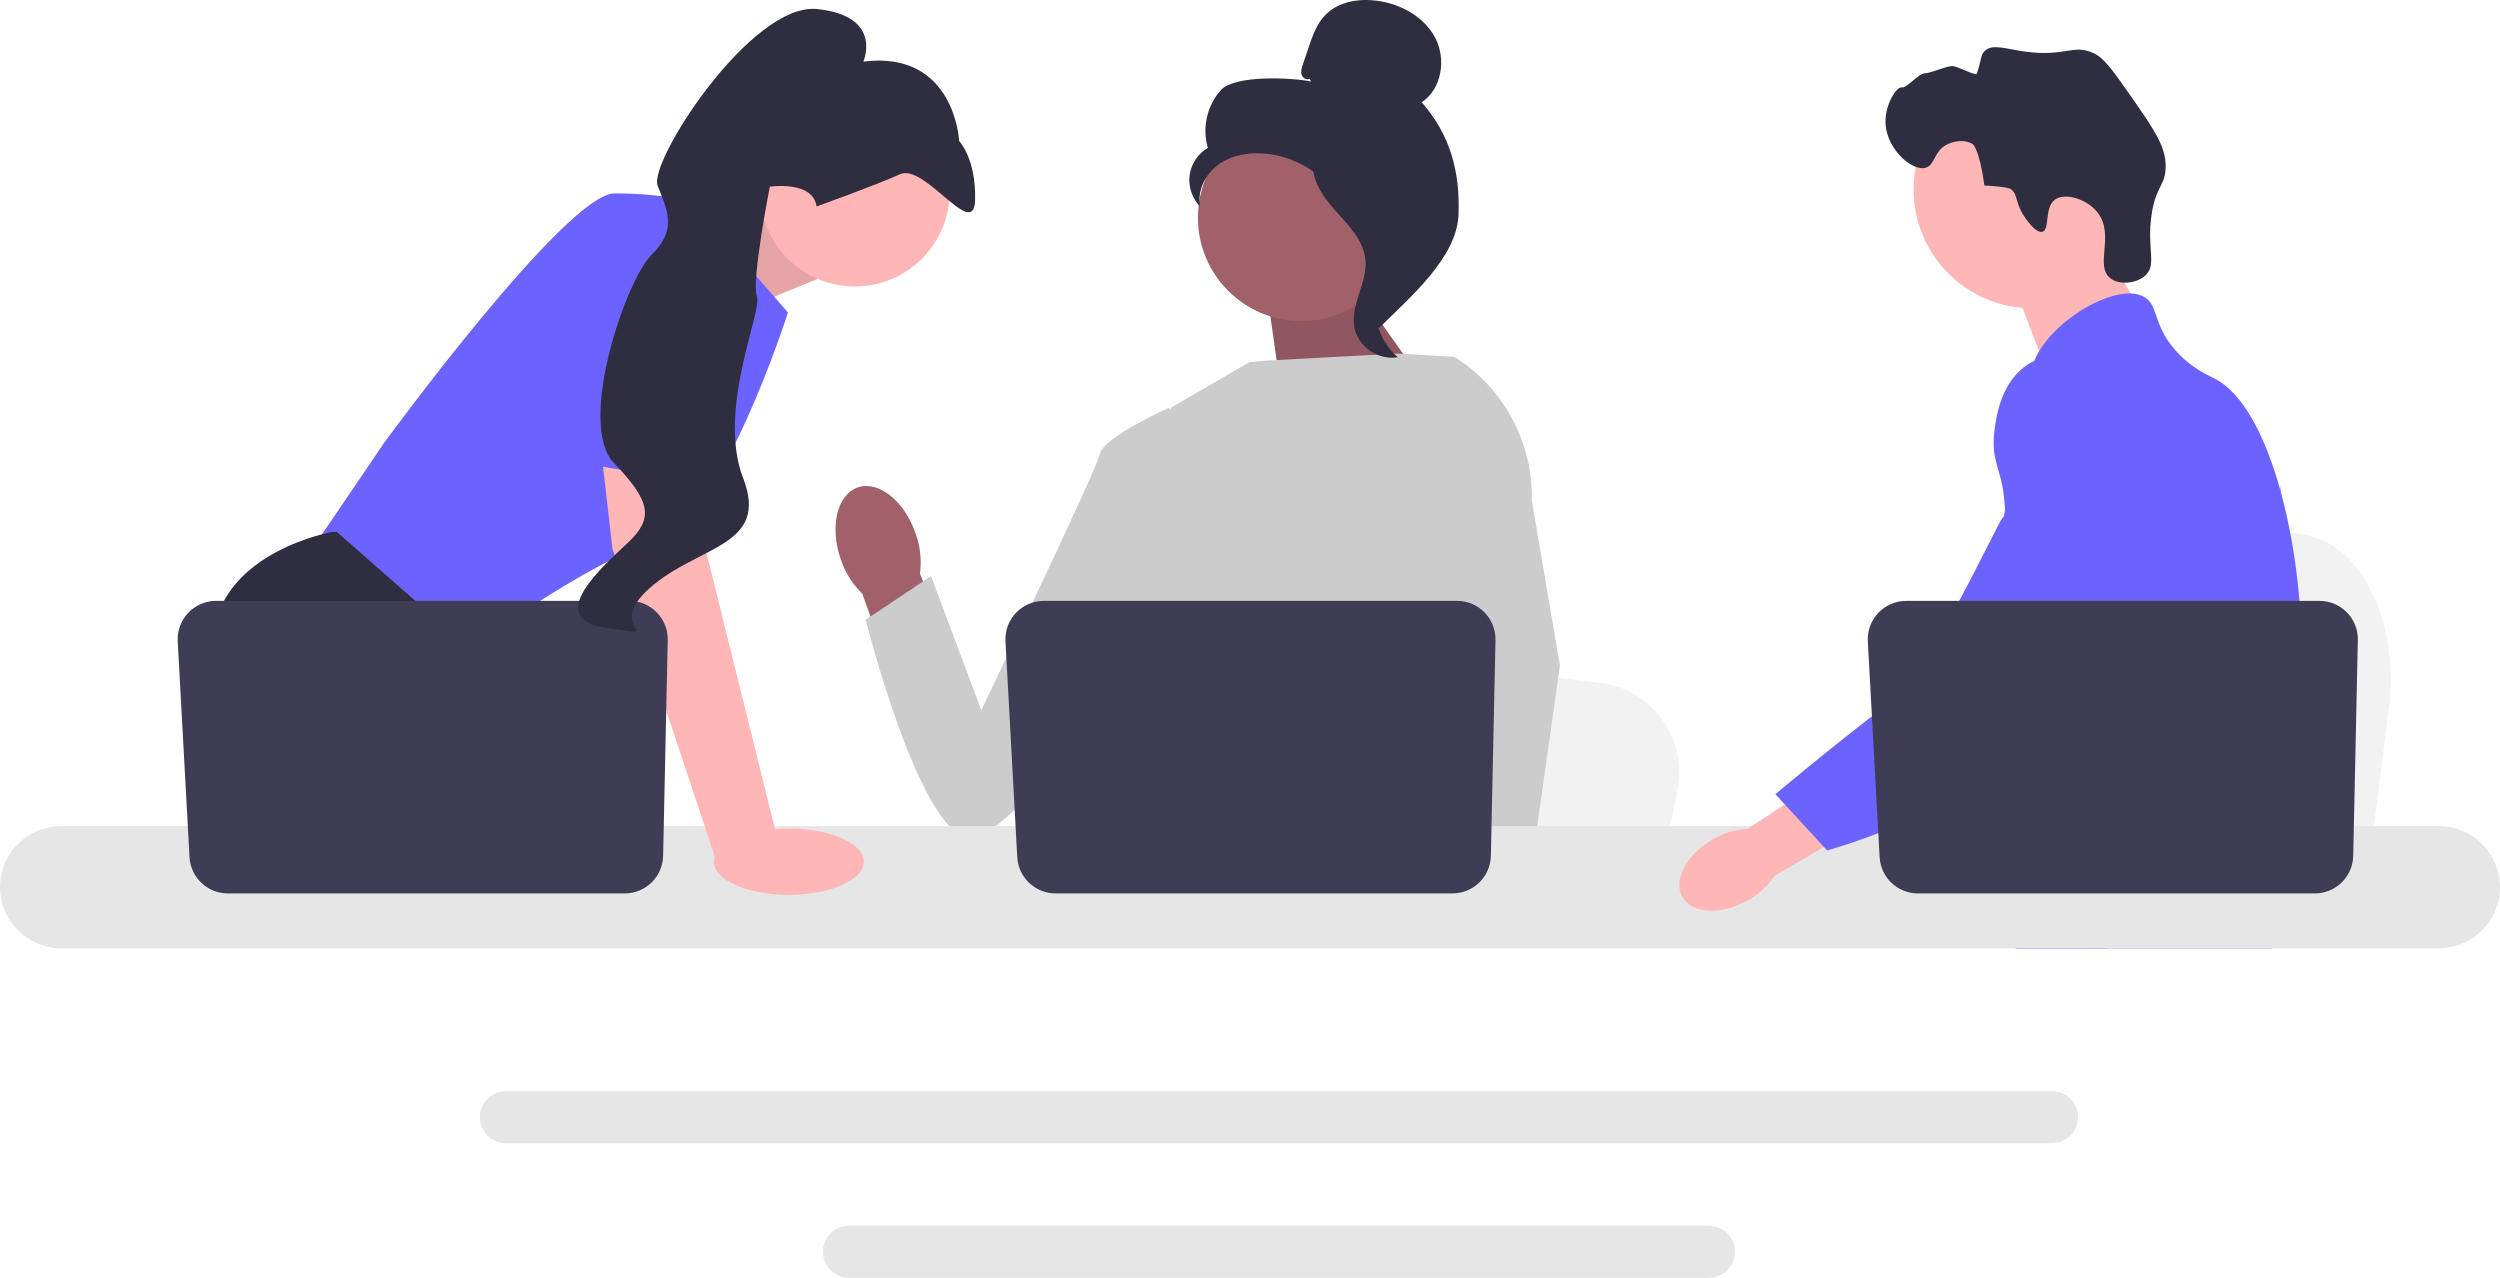
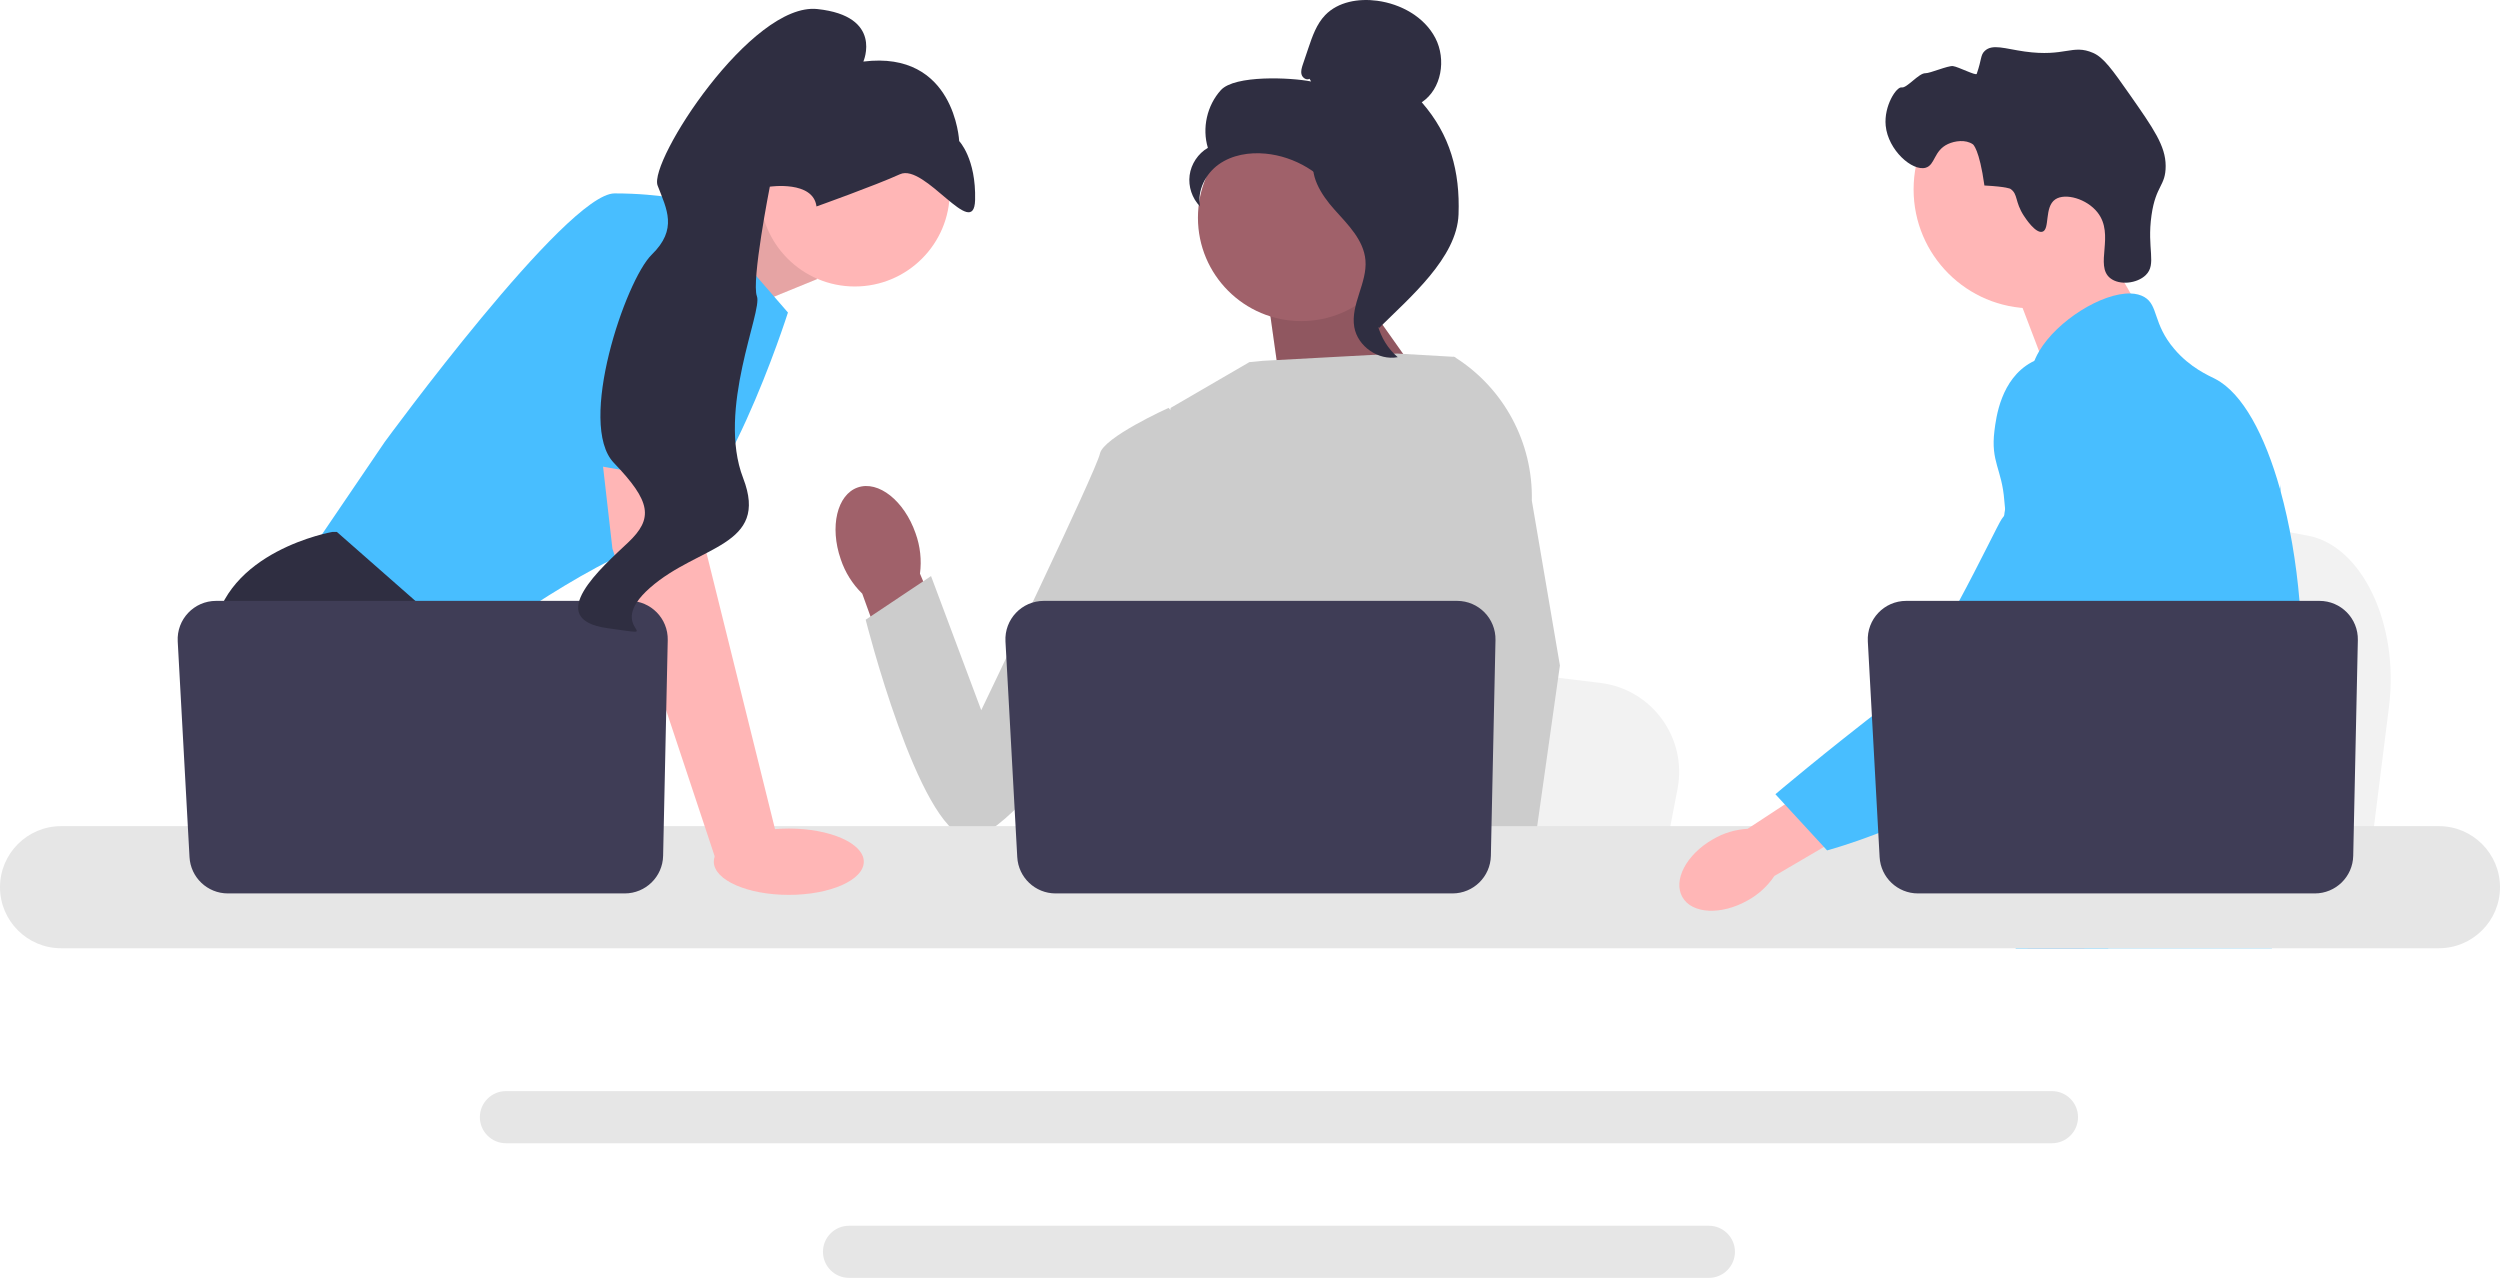
<svg xmlns="http://www.w3.org/2000/svg" width="866.81" height="443.068" viewBox="0 0 866.81 443.068">
  <path d="M828.335,244.952l-2.715,21.622-6.739,53.704h-135.383c1.057-12.037,2.502-29.362,4.046-48.065,.152-1.868,.312-3.748,.464-5.639,3.872-47.014,8.108-100.216,8.108-100.216l17.799,3.316,34.532,6.421,14.071,2.615,37.681,7.017c18.787,3.491,31.71,30.693,28.135,59.226Z" fill="#f2f2f2" />
  <polygon points="725.93 79.358 742.579 108.492 710.58 131.169 696.93 95.358 725.93 79.358" fill="#ffb6b6" />
  <circle cx="704.735" cy="65.675" r="41.244" fill="#ffb6b6" />
  <path d="M701.774,74.896c-3.275-4.984-1.99-7.591-4.731-9.423-0-0-1.103-.737-8.999-1.157h0c-1.768-12.724-3.975-14.267-3.975-14.267-2.543-1.778-6.318-1.201-8.666-.113-4.966,2.3-4.391,7.269-7.735,8.22-4.619,1.314-13.024-6.092-13.852-14.569-.675-6.915,3.78-13.631,5.547-13.276,1.752,.352,5.947-5.003,8.212-4.92,1.547,.056,7.867-2.691,9.567-2.476,1.857,.235,7.978,3.429,8.234,2.699,1.773-5.072,1.252-6.479,2.756-7.93,2.665-2.571,7.026-.781,13.866,.181,14.074,1.978,16.531-2.663,23.743,.483,3.644,1.589,6.692,5.874,12.641,14.38,8.319,11.895,12.479,17.842,12.506,24.779,.027,7.074-3.398,6.625-4.903,17.098-1.675,11.658,1.884,16.989-2.004,20.777-3.005,2.927-9.113,3.622-12.322,1.053-5.494-4.399,1.696-15.012-4.384-22.767-3.732-4.76-11.238-6.878-14.676-4.525-3.888,2.66-1.746,10.469-4.48,11.21-2.341,.634-5.772-4.588-6.343-5.457Z" fill="#2f2e41" />
-   <path d="M797.85,237.338c-1.15,19.67-5.72,25.88-7.32,49.11-.35,5.1-.56,11.02-.56,18.08,0,1.8,.01,3.54,.01,5.24,0,3.62-.069,7.04-.49,10.51-.319,2.77-.869,5.56-1.779,8.5h-88.83c-.01-.02-.01-.04-.021-.06-.52-2.26-.85-4.42-1.1-6.49-.08-.66-.15-1.31-.21-1.95-.08-.75-.15-1.49-.22-2.22-.271-2.91-.54-5.66-1.181-8.29-.859-3.63-2.42-7.05-5.62-10.35-1.31-1.35-2.619-2.4-3.899-3.32-.25-.17-.49-.34-.74-.51-3.54-2.43-6.89-4.18-9.79-9.14-.05-.07-.09-.15-.13-.22-.5-.87-1.8-3.15-2.74-6.19-.99-3.16-1.59-7.13-.51-11.19,2.57-9.62,12.09-10.58,19.87-20.3,.84-1.05,1.67-2.21,2.46-3.5,3.52-5.72,4.47-10.76,5.59-16.75,.18-.97,.34-1.93,.47-2.86,.101-.7,.19-1.39,.261-2.07,.619-5.71,.319-10.63-.41-15.03-2.38-14.41-9.4-23.33-4.44-36.26,1.561-4.06,3.771-7.11,6-9.72,4.72-5.53,9.57-9.12,8.73-16.26-.851-7.2-6.311-8.19-6.92-14.48-.311-3.18,.729-6.53,2.68-9.82v-.01c6.24-10.59,21.82-20.34,31.72-20.03,1.83,.05,3.45,.46,4.8,1.25,4.891,2.88,2.851,9.17,10.341,17.99,5.569,6.55,11.869,9.17,14.26,10.41,9.47,4.94,17.17,19.51,22.399,38.14,.04,.14,.08,.28,.12,.43,3.23,11.67,5.511,24.92,6.641,38.36,.479,5.69,.76,11.41,.819,17.07,.051,4.52-.05,8.44-.26,11.93Z" fill="#6c63ff" />
+   <path d="M797.85,237.338c-1.15,19.67-5.72,25.88-7.32,49.11-.35,5.1-.56,11.02-.56,18.08,0,1.8,.01,3.54,.01,5.24,0,3.62-.069,7.04-.49,10.51-.319,2.77-.869,5.56-1.779,8.5h-88.83c-.01-.02-.01-.04-.021-.06-.52-2.26-.85-4.42-1.1-6.49-.08-.66-.15-1.31-.21-1.95-.08-.75-.15-1.49-.22-2.22-.271-2.91-.54-5.66-1.181-8.29-.859-3.63-2.42-7.05-5.62-10.35-1.31-1.35-2.619-2.4-3.899-3.32-.25-.17-.49-.34-.74-.51-3.54-2.43-6.89-4.18-9.79-9.14-.05-.07-.09-.15-.13-.22-.5-.87-1.8-3.15-2.74-6.19-.99-3.16-1.59-7.13-.51-11.19,2.57-9.62,12.09-10.58,19.87-20.3,.84-1.05,1.67-2.21,2.46-3.5,3.52-5.72,4.47-10.76,5.59-16.75,.18-.97,.34-1.93,.47-2.86,.101-.7,.19-1.39,.261-2.07,.619-5.71,.319-10.63-.41-15.03-2.38-14.41-9.4-23.33-4.44-36.26,1.561-4.06,3.771-7.11,6-9.72,4.72-5.53,9.57-9.12,8.73-16.26-.851-7.2-6.311-8.19-6.92-14.48-.311-3.18,.729-6.53,2.68-9.82v-.01c6.24-10.59,21.82-20.34,31.72-20.03,1.83,.05,3.45,.46,4.8,1.25,4.891,2.88,2.851,9.17,10.341,17.99,5.569,6.55,11.869,9.17,14.26,10.41,9.47,4.94,17.17,19.51,22.399,38.14,.04,.14,.08,.28,.12,.43,3.23,11.67,5.511,24.92,6.641,38.36,.479,5.69,.76,11.41,.819,17.07,.051,4.52-.05,8.44-.26,11.93Z" fill="#48beff" />
  <g>
    <polygon points="731.331 304.728 729.52 309.768 728.38 312.927 725.74 320.278 722.68 328.778 703.01 328.778 706.31 320.278 707.84 316.318 710.38 309.768 714.64 298.768 731.331 304.728" fill="#ffb6b6" />
-     <path d="M790.84,167.827c-.05,.65-.12,1.37-.19,2.15-.779,7.94-2.62,22.15-5.31,38.36-1.42,8.55-3.08,17.66-4.95,26.71-4.02,19.53-9.02,38.76-14.67,51.4-1.01,2.28-2.05,4.34-3.11,6.16-.81,1.39-1.66,2.76-2.55,4.11-2.88,4.43-6.11,8.63-9.46,12.55-.13,.17-.28,.33-.43,.5-.54,.64-1.101,1.27-1.66,1.9-2.74,3.09-5.54,5.97-8.25,8.61-3.3,3.22-6.48,6.07-9.33,8.5h-31.94l-.13-.06-4.6-2.04s1.31-1.54,3.5-4.45c.45-.59,.93-1.24,1.45-1.95,.64-.87,1.33-1.83,2.069-2.87,1.54-2.18,3.29-4.74,5.17-7.64,3.641-5.61,7.79-12.51,11.98-20.5,.48-.93,.97-1.87,1.46-2.82,.01-.03,.03-.06,.04-.09,.83-1.62,1.65-3.29,2.47-4.99,6.95-14.46,8.94-26.46,9.511-30.35,.8-5.5,1.909-13.19,1.609-21.65-.2-5.58-1.01-11.48-2.939-17.34v-.01c-.4-1.23-.851-2.46-1.36-3.68-.91-2.19-1.99-4.35-3.271-6.48-5.649-9.38-10.239-9.77-13.89-19.99-1.08-3.03-3.53-9.87-2.78-17.09v-.01c.091-.89,.24-1.79,.44-2.69v-.01c.05-.25,.12-.51,.19-.76,.569-2.21,1.51-4.4,2.939-6.48,2.79-4.04,6.6-6.44,10.01-7.87l.011-.01c3.939-1.64,7.34-1.99,8-2.05,14.609-1.3,25.939,10.98,32.13,17.69,2.39,2.59,4.58,4.76,6.58,6.53,15.569,13.9,19.84,5.02,20.949,.43,.17-.71,.261-1.32,.311-1.72Z" fill="#6c63ff" />
-     <path d="M790.89,167.308c0,.05-.01,.22-.05,.5,.02-.15,.03-.3,.04-.44,0-.03,0-.05,.01-.06Z" fill="#6c63ff" />
+     <path d="M790.84,167.827c-.05,.65-.12,1.37-.19,2.15-.779,7.94-2.62,22.15-5.31,38.36-1.42,8.55-3.08,17.66-4.95,26.71-4.02,19.53-9.02,38.76-14.67,51.4-1.01,2.28-2.05,4.34-3.11,6.16-.81,1.39-1.66,2.76-2.55,4.11-2.88,4.43-6.11,8.63-9.46,12.55-.13,.17-.28,.33-.43,.5-.54,.64-1.101,1.27-1.66,1.9-2.74,3.09-5.54,5.97-8.25,8.61-3.3,3.22-6.48,6.07-9.33,8.5h-31.94l-.13-.06-4.6-2.04s1.31-1.54,3.5-4.45c.45-.59,.93-1.24,1.45-1.95,.64-.87,1.33-1.83,2.069-2.87,1.54-2.18,3.29-4.74,5.17-7.64,3.641-5.61,7.79-12.51,11.98-20.5,.48-.93,.97-1.87,1.46-2.82,.01-.03,.03-.06,.04-.09,.83-1.62,1.65-3.29,2.47-4.99,6.95-14.46,8.94-26.46,9.511-30.35,.8-5.5,1.909-13.19,1.609-21.65-.2-5.58-1.01-11.48-2.939-17.34v-.01c-.4-1.23-.851-2.46-1.36-3.68-.91-2.19-1.99-4.35-3.271-6.48-5.649-9.38-10.239-9.77-13.89-19.99-1.08-3.03-3.53-9.87-2.78-17.09v-.01c.091-.89,.24-1.79,.44-2.69v-.01c.05-.25,.12-.51,.19-.76,.569-2.21,1.51-4.4,2.939-6.48,2.79-4.04,6.6-6.44,10.01-7.87l.011-.01c3.939-1.64,7.34-1.99,8-2.05,14.609-1.3,25.939,10.98,32.13,17.69,2.39,2.59,4.58,4.76,6.58,6.53,15.569,13.9,19.84,5.02,20.949,.43,.17-.71,.261-1.32,.311-1.72Z" fill="#48beff" />
+     <path d="M790.89,167.308c0,.05-.01,.22-.05,.5,.02-.15,.03-.3,.04-.44,0-.03,0-.05,.01-.06Z" fill="#48beff" />
  </g>
  <path d="M711.47,378.318H175.42c-4.98,0-9.04,4.05-9.04,9.03,0,4.99,4.06,9.04,9.04,9.04H711.47c4.979,0,9.03-4.05,9.03-9.04,0-4.98-4.051-9.03-9.03-9.03Z" fill="#e6e6e6" />
  <path d="M592.51,424.998H294.37c-4.98,0-9.03,4.05-9.03,9.03s4.05,9.04,9.03,9.04h298.14c4.98,0,9.04-4.06,9.04-9.04s-4.06-9.03-9.04-9.03Z" fill="#e6e6e6" />
  <polygon points="235.069 81.275 268.853 67.057 283.344 96.762 247.842 111.253 235.069 81.275" fill="#ffb6b6" />
  <polygon points="235.069 81.275 268.853 67.057 283.344 96.762 247.842 111.253 235.069 81.275" opacity=".1" />
-   <path d="M239.872,69.955l33.328,38.4s-23.185,73.177-46.369,79.698-65.932,38.4-65.932,38.4l-53.615-34.777,26.083-38.4s63.034-86.218,79.698-86.218c16.664,0,26.807,2.898,26.807,2.898Z" fill="#6c63ff" />
+   <path d="M239.872,69.955l33.328,38.4s-23.185,73.177-46.369,79.698-65.932,38.4-65.932,38.4l-53.615-34.777,26.083-38.4s63.034-86.218,79.698-86.218c16.664,0,26.807,2.898,26.807,2.898Z" fill="#48beff" />
  <path d="M194.843,320.278H117.261l-4.905-6.557-20.026-26.771-4.608-6.158s-17.389-31.879-13.766-60.86c3.623-28.981,41.298-35.502,41.298-35.502h1.55l46.123,40.53-2.753,37.719,14.606,24.272,20.062,33.328Z" fill="#2f2e41" />
  <polygon points="133.15 320.278 112.356 320.278 112.356 289.486 133.15 320.278" fill="#2f2e41" />
  <path d="M581.644,273.532l-2.587,13.418-6.419,33.328h-128.958c1.007-7.47,2.384-18.222,3.854-29.829,.145-1.159,.297-2.326,.442-3.499,3.688-29.177,7.723-62.193,7.723-62.193l16.954,2.058,32.893,3.985,13.404,1.623,35.893,4.354c17.896,2.166,30.205,19.048,26.8,36.755Z" fill="#f2f2f2" />
  <path d="M764.144,320.278h-69.945c1.065-1.253,1.666-1.978,1.666-1.978l20.968-3.463,43.203-7.129s1.971,5.093,4.108,12.571Z" fill="#2f2e41" />
  <polygon points="467.455 95.766 497.873 138.784 444.814 140.369 439.119 99.942 467.455 95.766" fill="#a0616a" />
  <polygon points="467.455 95.766 497.873 138.784 444.814 140.369 439.119 99.942 467.455 95.766" opacity=".1" />
-   <path id="uuid-ae755ff6-bb09-410e-86b1-7d1b81a37005-768" d="M317.446,184.896c-3.903-11.259-12.876-18.372-20.041-15.887-7.165,2.485-9.808,13.625-5.902,24.888,1.499,4.52,4.058,8.616,7.464,11.945l17.14,47.497,22.117-8.518-19.245-45.919c.615-4.724,.089-9.526-1.533-14.005Z" fill="#a0616a" />
+   <path id="uuid-ae755ff6-bb09-410e-86b1-7d1b81a37005-108" d="M317.446,184.896c-3.903-11.259-12.876-18.372-20.041-15.887-7.165,2.485-9.808,13.625-5.902,24.888,1.499,4.52,4.058,8.616,7.464,11.945l17.14,47.497,22.117-8.518-19.245-45.919c.615-4.724,.089-9.526-1.533-14.005Z" fill="#a0616a" />
  <path d="M523.347,162.977l-.042,43.841-4.079,16.193-8.39,33.306-6.108,30.633-4.55,22.822-1.623,8.151c-1.224,.819-2.442,1.601-3.659,2.355h-105.976c-6.021-3.615-9.39-6.427-9.39-6.427,0,0,1.666-1.565,3.572-4.079,3.217-4.246,7.108-11.201,4.724-17.845-.5-1.391-.63-3.086-.478-4.977,.971-12.476,14.056-33.574,14.056-33.574l-2.71-31.314-1.188-13.722,8.378-66.91,27.307-15.874,4.714-.456,46.536-2.514,19.234,1.108,.877,.239,18.794,39.045Z" fill="#ccc" />
  <g>
    <polygon points="525.414 320.278 502.229 320.278 501.208 309.772 501.186 309.562 507.75 309.113 524.827 307.947 525.124 314.235 525.356 319.061 525.414 320.278" fill="#ffb6b6" />
    <path d="M531.121,173.576l9.739,57.143-7.948,56.23-1.239,8.752-2.188,15.454-.674,4.753,.022,.514,.167,3.855h-27.532l-1.014-10.506-.087-.942-2.072-21.518-.036-.362-4.398-45.63,8.622-32.98,.638-2.427v-.007l3.751-56.469-2.905-25.663-.029-.239c.058,.036,.109,.073,.167,.109,.152,.094,.304,.188,.449,.29,16.925,10.737,27.01,29.575,26.568,49.644Z" fill="#ccc" />
  </g>
  <path d="M415.748,152.379l-10.587-10.951s-22.664,10.218-23.794,15.886c-1.13,5.669-41.146,88.926-41.146,88.926l-17.41-46.499-22.662,15.13s18.184,72.192,35.19,75.581,74.002-85.446,74.002-85.446l6.408-52.628Z" fill="#ccc" />
  <path d="M845.64,286.447H21.16c-11.67,0-21.16,9.5-21.16,21.17s9.49,21.16,21.16,21.16H845.64c11.67,0,21.17-9.49,21.17-21.16s-9.5-21.17-21.17-21.17Z" fill="#e6e6e6" />
  <path d="M518.522,221.94l-1.603,74.802c-.155,7.241-6.07,13.03-13.312,13.03h-137.603c-7.071,0-12.91-5.528-13.296-12.589l-4.089-74.802c-.417-7.628,5.656-14.042,13.296-14.042h143.295c7.466,0,13.472,6.137,13.312,13.601Z" fill="#3f3d56" />
  <circle cx="296.385" cy="66.41" r="32.922" fill="#ffb6b6" />
  <polygon points="241.321 152.551 244.944 191.675 269.578 290.935 248.296 298.394 212.34 190.226 207.374 146.755 241.321 152.551" fill="#ffb6b6" />
  <path d="M231.522,221.94l-1.603,74.802c-.155,7.241-6.07,13.03-13.312,13.03H79.004c-7.071,0-12.91-5.528-13.296-12.589l-4.089-74.802c-.417-7.628,5.656-14.042,13.296-14.042H218.21c7.466,0,13.472,6.137,13.312,13.601Z" fill="#3f3d56" />
  <ellipse cx="273.5" cy="298.778" rx="26" ry="11.5" fill="#ffb6b6" />
-   <path d="M190.242,158.532l14.853-79.158s41.298-5.796,42.747,7.97-1.035,81.042-1.035,81.042l-56.564-9.853Z" fill="#6c63ff" />
+   <path d="M190.242,158.532l14.853-79.158s41.298-5.796,42.747,7.97-1.035,81.042-1.035,81.042l-56.564-9.853Z" fill="#48beff" />
  <path d="M283.095,71.586s20.365-7.268,28.956-11.179c8.591-3.911,25.657,23.366,26.037,8.96,.38-14.406-5.518-20.447-5.518-20.447,0,0-1.473-31.515-33.223-27.575,0,0,6.984-15.767-15.941-18.205-22.925-2.438-58.589,52.921-55.395,61.194,3.194,8.273,7.023,15.113-2.039,23.959-9.062,8.846-26.03,58.769-13.12,72.203,12.91,13.434,13.758,19.264,4.912,27.621-8.846,8.358-29.754,26.53-7.147,29.685,22.607,3.155-2.068,.799,14.786-14.026,16.854-14.825,41.447-14.219,32.265-38.005-9.183-23.785,6.771-57.869,4.775-63.04-1.996-5.171,4.473-38.005,4.473-38.005,0,0,15.055-2.212,16.181,6.86Z" fill="#2f2e41" />
  <g>
    <circle cx="451.191" cy="75.499" r="35.838" fill="#a0616a" />
    <path d="M454.051,27.317c-1.037,.605-2.426-.311-2.759-1.464-.333-1.154,.055-2.379,.439-3.516l1.934-5.727c1.371-4.062,2.827-8.266,5.797-11.357,4.483-4.666,11.607-5.853,18.02-4.993,8.236,1.104,16.362,5.564,20.191,12.939,3.829,7.375,2.199,17.665-4.72,22.266,9.862,11.303,13.3,23.901,12.757,38.892-.543,14.991-16.879,28.788-27.533,39.348-2.379-1.442-4.542-8.201-3.234-10.656,1.308-2.455-.566-5.3,1.054-7.561,1.62-2.262,2.976,1.34,1.338-.909-1.034-1.419,3.001-4.684,1.464-5.533-7.432-4.108-9.903-13.371-14.571-20.465-5.63-8.556-15.265-14.35-25.462-15.312-5.617-.53-11.55,.43-16.154,3.691-4.604,3.261-7.585,9.089-6.517,14.629-2.765-2.808-4.141-6.922-3.622-10.828,.519-3.906,2.922-7.518,6.325-9.506-2.069-6.841-.297-14.711,4.505-20.005,4.802-5.294,24.28-4.392,31.291-2.999l-.542-.93Z" fill="#2f2e41" />
    <path d="M455.14,53.475c9.285,1.002,15.989,9.045,21.65,16.473,3.263,4.281,6.681,9.009,6.599,14.391-.083,5.441-3.721,10.109-5.46,15.265-2.842,8.429-.072,18.457,6.693,24.233-6.685,1.269-13.911-3.744-15.065-10.449-1.343-7.806,4.574-15.34,3.873-23.23-.617-6.951-6.095-12.301-10.752-17.498-4.657-5.197-9.03-12.094-6.888-18.735l-.65-.45Z" fill="#2f2e41" />
  </g>
  <g>
-     <path id="uuid-aec20554-f6ec-4c5b-9d97-717cd04239bf-769" d="M593.947,290.977c-9.197,5.231-13.952,14.216-10.623,20.069,3.33,5.852,13.483,6.355,22.683,1.121,3.703-2.04,6.864-4.938,9.218-8.45l38.687-22.656-11.019-17.928-36.969,24.238c-4.223,.228-8.331,1.465-11.978,3.607Z" fill="#ffb6b6" />
-     <path d="M724.935,124.841c-1.156-.458-11.3-4.3-20.561,.772-10.638,5.826-12.281,19.126-12.858,23.791-1.331,10.776,2.591,13.191,3.419,24.101,1.549,20.41,5.633-2.874-.889,6.442-2.258,3.225-25.317,53.198-38.034,62.986-24.733,19.037-40.439,32.444-40.439,32.444l17.93,19.477s28.333-7.549,53.376-23.81c25.688-16.68,38.532-25.02,48.469-41.335,.856-1.405,21.331-36.176,10.335-74.624-2.508-8.77-7.104-24.839-20.747-30.245Z" fill="#6c63ff" />
+     <path id="uuid-aec20554-f6ec-4c5b-9d97-717cd04239bf-109" d="M593.947,290.977c-9.197,5.231-13.952,14.216-10.623,20.069,3.33,5.852,13.483,6.355,22.683,1.121,3.703-2.04,6.864-4.938,9.218-8.45l38.687-22.656-11.019-17.928-36.969,24.238c-4.223,.228-8.331,1.465-11.978,3.607Z" fill="#ffb6b6" />
+     <path d="M724.935,124.841c-1.156-.458-11.3-4.3-20.561,.772-10.638,5.826-12.281,19.126-12.858,23.791-1.331,10.776,2.591,13.191,3.419,24.101,1.549,20.41,5.633-2.874-.889,6.442-2.258,3.225-25.317,53.198-38.034,62.986-24.733,19.037-40.439,32.444-40.439,32.444l17.93,19.477s28.333-7.549,53.376-23.81c25.688-16.68,38.532-25.02,48.469-41.335,.856-1.405,21.331-36.176,10.335-74.624-2.508-8.77-7.104-24.839-20.747-30.245Z" fill="#48beff" />
  </g>
  <path d="M817.522,221.94l-1.603,74.802c-.155,7.241-6.07,13.03-13.312,13.03h-137.603c-7.071,0-12.91-5.528-13.296-12.589l-4.089-74.802c-.417-7.628,5.656-14.042,13.296-14.042h143.295c7.466,0,13.472,6.137,13.312,13.601Z" fill="#3f3d56" />
</svg>
